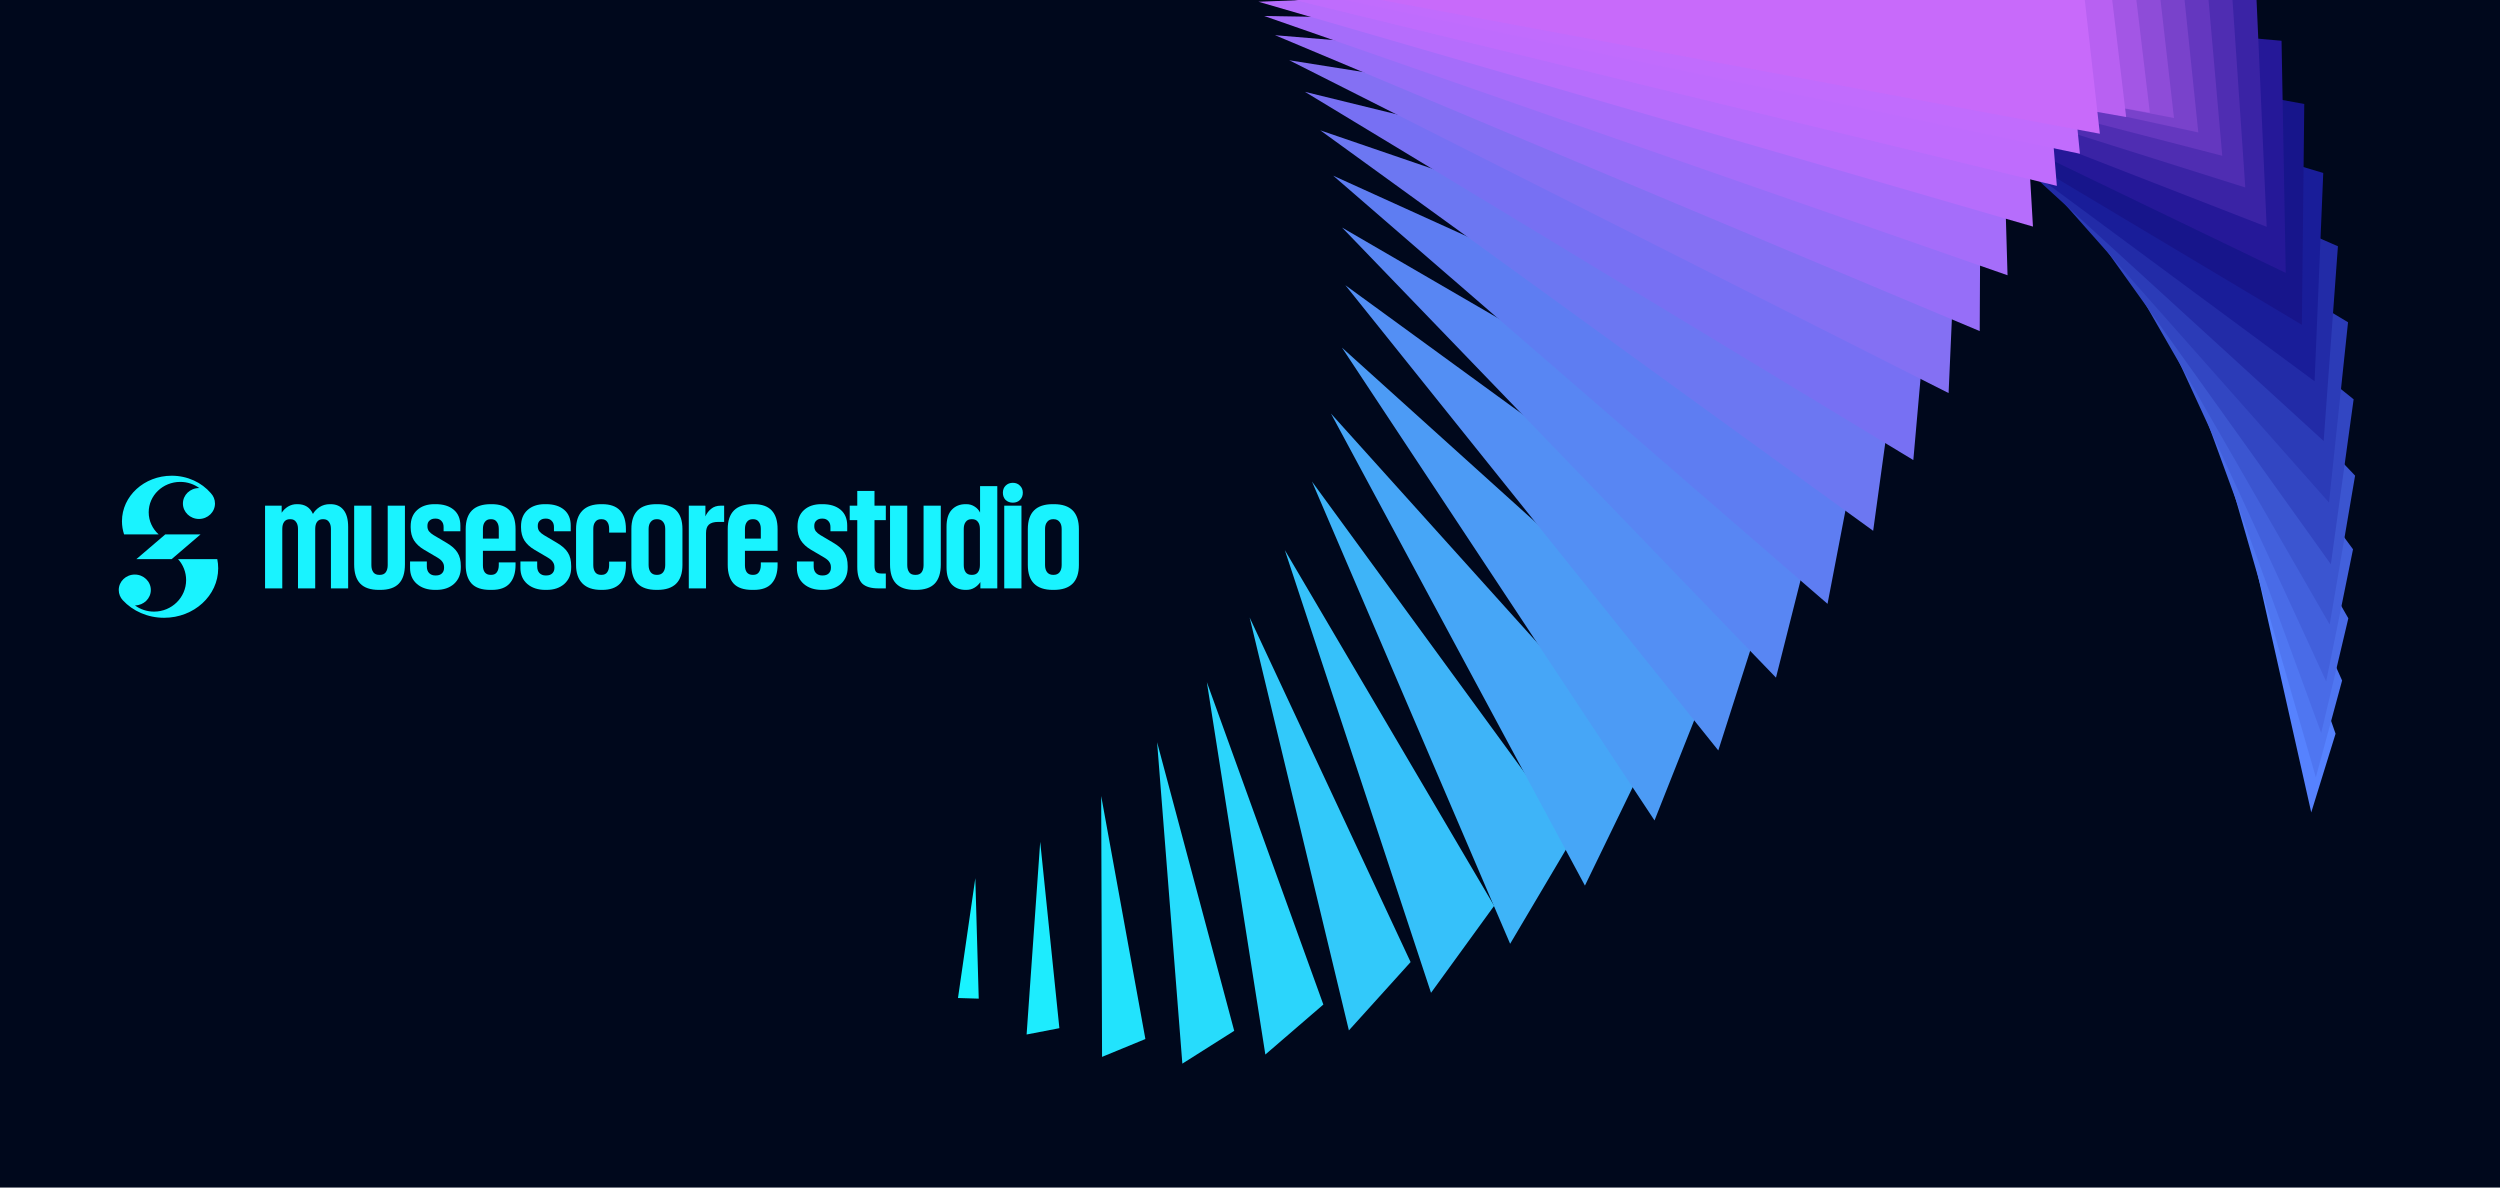
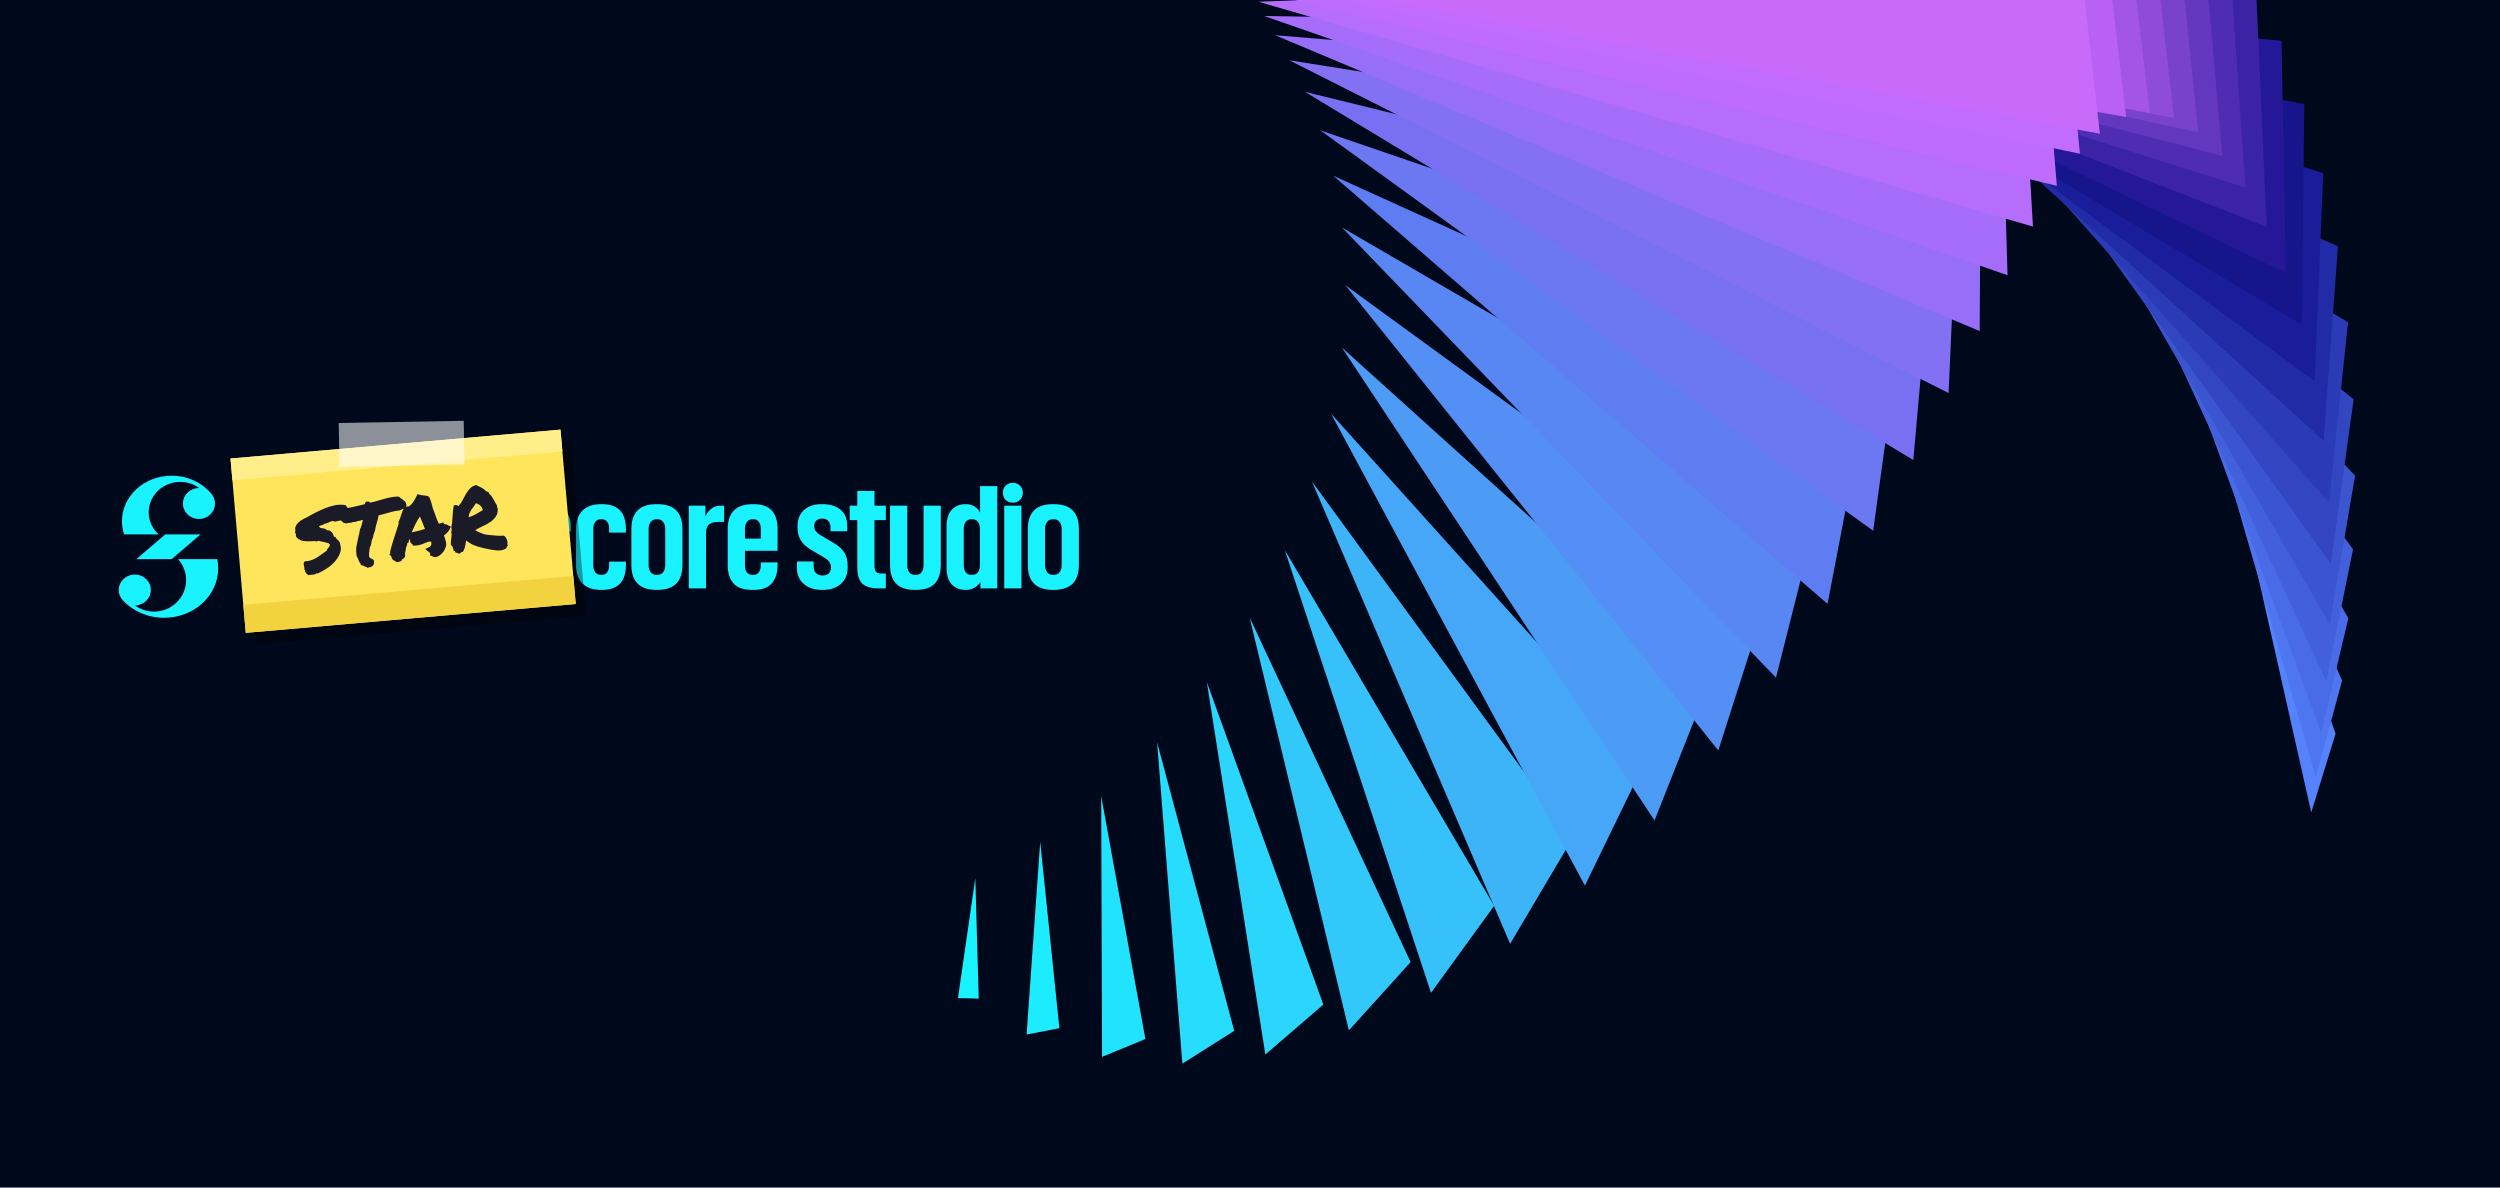
<svg xmlns="http://www.w3.org/2000/svg" width="800" height="380" viewBox="0 0 800 380" fill="none">
  <g clip-path="url(#clip0_8843_25798)">
    <rect width="800" height="380" fill="#00081C" />
    <path d="M39.707 171.008C39.264 169.672 39.027 168.253 39.027 166.785C39.027 158.746 46.151 152.23 54.94 152.23C60.014 152.23 64.534 154.402 67.448 157.785H67.448C68.286 158.665 68.797 159.837 68.797 161.125C68.797 163.854 66.499 166.067 63.664 166.067C60.83 166.067 58.532 163.854 58.532 161.125C58.532 158.396 60.83 156.183 63.664 156.183C63.704 156.183 63.743 156.184 63.782 156.184C62.087 154.943 59.971 154.207 57.677 154.207C52.103 154.207 47.584 158.557 47.584 163.924C47.584 166.718 48.808 169.236 50.768 171.008H39.707Z" fill="#19F3FF" />
    <path d="M69.824 181.863C69.824 180.856 69.721 179.87 69.525 178.915H56.972C58.581 180.698 59.559 183.045 59.559 185.617C59.559 191.195 54.962 195.716 49.293 195.716C47.008 195.716 44.897 194.982 43.191 193.74C45.999 193.71 48.266 191.509 48.266 188.798C48.266 186.069 45.968 183.857 43.133 183.857C40.298 183.857 38 186.069 38 188.798C38 190.06 38.491 191.211 39.299 192.084C42.474 195.515 47.217 197.693 52.516 197.693C62.075 197.693 69.824 190.606 69.824 181.863Z" fill="#19F3FF" />
    <path d="M64.178 171.008H52.885L43.646 178.915H54.938L64.178 171.008Z" fill="#19F3FF" />
    <path d="M84.818 161.815H90.136V164.077C90.652 163.275 91.329 162.617 92.167 162.104C93.037 161.59 93.972 161.334 94.971 161.334H95.213C97.566 161.334 99.209 162.377 100.144 164.462C100.627 163.596 101.337 162.858 102.271 162.248C103.238 161.639 104.318 161.334 105.51 161.334H105.752C107.557 161.334 108.943 161.943 109.91 163.163C110.909 164.382 111.409 166.195 111.409 168.601V188.285H105.897V169.275C105.897 168.312 105.688 167.558 105.269 167.013C104.882 166.435 104.286 166.146 103.48 166.146H103.286C102.481 166.146 101.868 166.435 101.449 167.013C101.063 167.558 100.869 168.312 100.869 169.275V188.285H95.358V169.275C95.358 168.312 95.148 167.558 94.729 167.013C94.343 166.435 93.746 166.146 92.941 166.146H92.747C91.941 166.146 91.329 166.435 90.91 167.013C90.523 167.558 90.33 168.312 90.33 169.275V188.285H84.818V161.815Z" fill="#19F3FF" />
    <path d="M121.261 188.766C118.554 188.766 116.556 188.093 115.266 186.745C113.977 185.397 113.333 183.36 113.333 180.633V161.815H118.844V180.825C118.844 181.788 119.054 182.558 119.473 183.135C119.892 183.681 120.504 183.954 121.31 183.954H121.6C122.406 183.954 123.018 183.681 123.437 183.135C123.856 182.558 124.065 181.788 124.065 180.825V161.815H129.577V180.633C129.577 183.36 128.932 185.397 127.643 186.745C126.354 188.093 124.355 188.766 121.648 188.766H121.261Z" fill="#19F3FF" />
    <path d="M139.196 188.766C136.844 188.766 134.926 188.141 133.443 186.889C131.961 185.606 131.219 183.905 131.219 181.788V179.67H136.586V181.258C136.586 182.157 136.828 182.863 137.311 183.376C137.827 183.889 138.471 184.146 139.245 184.146H139.535C140.308 184.146 140.921 183.938 141.372 183.52C141.856 183.071 142.097 182.478 142.097 181.74V181.499C142.097 180.857 141.936 180.312 141.614 179.863C141.324 179.381 140.776 178.9 139.97 178.419L135.716 175.916C134.297 175.082 133.218 174.087 132.476 172.932C131.767 171.777 131.413 170.382 131.413 168.745V168.408C131.413 166.195 132.106 164.462 133.492 163.211C134.878 161.959 136.715 161.334 139.003 161.334H139.438C141.856 161.334 143.773 161.927 145.191 163.114C146.61 164.302 147.319 166.002 147.319 168.216V169.997H141.952V168.649C141.952 167.815 141.71 167.157 141.227 166.676C140.776 166.195 140.18 165.954 139.438 165.954H139.245C138.504 165.954 137.907 166.163 137.456 166.58C137.005 166.965 136.779 167.51 136.779 168.216V168.457C136.779 169.034 136.94 169.547 137.263 169.997C137.617 170.446 138.117 170.863 138.761 171.248L142.822 173.654C144.531 174.649 145.723 175.708 146.4 176.831C147.109 177.922 147.464 179.365 147.464 181.162V181.595C147.464 183.777 146.738 185.526 145.288 186.841C143.838 188.125 141.952 188.766 139.632 188.766H139.196Z" fill="#19F3FF" />
    <path d="M156.855 188.766C154.148 188.766 152.166 188.093 150.909 186.745C149.652 185.365 149.023 183.376 149.023 180.777V169.323C149.023 163.997 151.698 161.334 157.049 161.334H157.387C162.447 161.334 164.977 163.997 164.977 169.323V176.253H154.535V180.922C154.535 181.884 154.744 182.638 155.163 183.184C155.582 183.697 156.194 183.954 157 183.954H157.194C157.999 183.954 158.596 183.681 158.982 183.135C159.401 182.558 159.611 181.788 159.611 180.825V179.959H164.977V180.777C164.977 183.312 164.349 185.285 163.092 186.697C161.867 188.076 159.965 188.766 157.387 188.766H156.855ZM159.611 172.355V169.275C159.611 168.312 159.401 167.558 158.982 167.013C158.596 166.435 157.999 166.146 157.194 166.146H157C156.194 166.146 155.582 166.435 155.163 167.013C154.744 167.558 154.535 168.312 154.535 169.275V172.355H159.611Z" fill="#19F3FF" />
    <path d="M174.512 188.766C172.159 188.766 170.241 188.141 168.758 186.889C167.276 185.606 166.535 183.905 166.535 181.788V179.67H171.901V181.258C171.901 182.157 172.143 182.863 172.626 183.376C173.142 183.889 173.786 184.146 174.56 184.146H174.85C175.624 184.146 176.236 183.938 176.687 183.52C177.171 183.071 177.412 182.478 177.412 181.74V181.499C177.412 180.857 177.251 180.312 176.929 179.863C176.639 179.381 176.091 178.9 175.285 178.419L171.031 175.916C169.613 175.082 168.533 174.087 167.792 172.932C167.082 171.777 166.728 170.382 166.728 168.745V168.408C166.728 166.195 167.421 164.462 168.807 163.211C170.193 161.959 172.03 161.334 174.318 161.334H174.753C177.171 161.334 179.088 161.927 180.507 163.114C181.925 164.302 182.634 166.002 182.634 168.216V169.997H177.267V168.649C177.267 167.815 177.026 167.157 176.542 166.676C176.091 166.195 175.495 165.954 174.753 165.954H174.56C173.819 165.954 173.222 166.163 172.771 166.58C172.32 166.965 172.094 167.51 172.094 168.216V168.457C172.094 169.034 172.255 169.547 172.578 169.997C172.932 170.446 173.432 170.863 174.077 171.248L178.138 173.654C179.846 174.649 181.038 175.708 181.715 176.831C182.424 177.922 182.779 179.365 182.779 181.162V181.595C182.779 183.777 182.054 185.526 180.603 186.841C179.153 188.125 177.267 188.766 174.947 188.766H174.512Z" fill="#19F3FF" />
    <path d="M192.364 188.766C189.721 188.766 187.723 188.076 186.369 186.697C185.015 185.317 184.338 183.344 184.338 180.777V169.323C184.338 166.756 185.015 164.783 186.369 163.403C187.723 162.024 189.721 161.334 192.364 161.334H192.702C197.762 161.334 200.292 163.997 200.292 169.323V170.43H194.926V169.275C194.926 168.28 194.717 167.51 194.298 166.965C193.911 166.419 193.315 166.146 192.509 166.146H192.315C191.51 166.146 190.897 166.435 190.478 167.013C190.059 167.558 189.85 168.312 189.85 169.275V180.825C189.85 181.788 190.059 182.558 190.478 183.135C190.897 183.681 191.51 183.954 192.315 183.954H192.509C193.315 183.954 193.911 183.681 194.298 183.135C194.717 182.558 194.926 181.788 194.926 180.825V179.718H200.292V180.777C200.292 186.103 197.762 188.766 192.702 188.766H192.364Z" fill="#19F3FF" />
    <path d="M210.069 188.766C204.718 188.766 202.043 186.103 202.043 180.777V169.323C202.043 163.997 204.702 161.334 210.02 161.334H210.407C215.725 161.334 218.384 163.997 218.384 169.323V180.777C218.384 186.103 215.709 188.766 210.359 188.766H210.069ZM207.555 180.825C207.555 181.788 207.78 182.558 208.231 183.135C208.683 183.681 209.311 183.954 210.117 183.954H210.31C211.116 183.954 211.745 183.681 212.196 183.135C212.647 182.558 212.873 181.788 212.873 180.825V169.275C212.873 168.312 212.647 167.558 212.196 167.013C211.745 166.435 211.116 166.146 210.31 166.146H210.117C209.311 166.146 208.683 166.435 208.231 167.013C207.78 167.558 207.555 168.312 207.555 169.275V180.825Z" fill="#19F3FF" />
    <path d="M220.413 161.815H225.731V165.232C226.15 164.27 226.763 163.467 227.569 162.826C228.374 162.152 229.406 161.815 230.663 161.815H231.726V167.013H229.841C228.487 167.013 227.488 167.302 226.843 167.879C226.231 168.425 225.925 169.339 225.925 170.622V188.285H220.413V161.815Z" fill="#19F3FF" />
    <path d="M240.705 188.766C237.998 188.766 236.016 188.093 234.759 186.745C233.502 185.365 232.873 183.376 232.873 180.777V169.323C232.873 163.997 235.548 161.334 240.898 161.334H241.237C246.297 161.334 248.827 163.997 248.827 169.323V176.253H238.384V180.922C238.384 181.884 238.594 182.638 239.013 183.184C239.432 183.697 240.044 183.954 240.85 183.954H241.043C241.849 183.954 242.446 183.681 242.832 183.135C243.251 182.558 243.461 181.788 243.461 180.825V179.959H248.827V180.777C248.827 183.312 248.199 185.285 246.942 186.697C245.717 188.076 243.815 188.766 241.237 188.766H240.705ZM243.461 172.355V169.275C243.461 168.312 243.251 167.558 242.832 167.013C242.446 166.435 241.849 166.146 241.043 166.146H240.85C240.044 166.146 239.432 166.435 239.013 167.013C238.594 167.558 238.384 168.312 238.384 169.275V172.355H243.461Z" fill="#19F3FF" />
    <path d="M262.988 188.766C260.635 188.766 258.718 188.141 257.235 186.889C255.753 185.606 255.011 183.905 255.011 181.788V179.67H260.378V181.258C260.378 182.157 260.619 182.863 261.103 183.376C261.619 183.889 262.263 184.146 263.037 184.146H263.327C264.1 184.146 264.713 183.938 265.164 183.52C265.647 183.071 265.889 182.478 265.889 181.74V181.499C265.889 180.857 265.728 180.312 265.406 179.863C265.116 179.381 264.568 178.9 263.762 178.419L259.507 175.916C258.089 175.082 257.01 174.087 256.268 172.932C255.559 171.777 255.205 170.382 255.205 168.745V168.408C255.205 166.195 255.898 164.462 257.284 163.211C258.669 161.959 260.507 161.334 262.795 161.334H263.23C265.647 161.334 267.565 161.927 268.983 163.114C270.401 164.302 271.11 166.002 271.11 168.216V169.997H265.744V168.649C265.744 167.815 265.502 167.157 265.019 166.676C264.568 166.195 263.971 165.954 263.23 165.954H263.037C262.295 165.954 261.699 166.163 261.248 166.58C260.797 166.965 260.571 167.51 260.571 168.216V168.457C260.571 169.034 260.732 169.547 261.055 169.997C261.409 170.446 261.909 170.863 262.553 171.248L266.614 173.654C268.323 174.649 269.515 175.708 270.192 176.831C270.901 177.922 271.255 179.365 271.255 181.162V181.595C271.255 183.777 270.53 185.526 269.08 186.841C267.63 188.125 265.744 188.766 263.423 188.766H262.988Z" fill="#19F3FF" />
    <path d="M281.093 188.285C278.741 188.285 277.016 187.772 275.92 186.745C274.857 185.686 274.325 183.889 274.325 181.355V166.435H271.908V161.815H274.325V157.099H279.837V161.815H283.462V166.435H279.837V181.018C279.837 181.948 279.998 182.606 280.32 182.991C280.642 183.344 281.206 183.52 282.012 183.52H283.462V188.285H281.093Z" fill="#19F3FF" />
    <path d="M292.738 188.766C290.031 188.766 288.032 188.093 286.743 186.745C285.454 185.397 284.809 183.36 284.809 180.633V161.815H290.321V180.825C290.321 181.788 290.53 182.558 290.949 183.135C291.368 183.681 291.981 183.954 292.786 183.954H293.076C293.882 183.954 294.495 183.681 294.914 183.135C295.333 182.558 295.542 181.788 295.542 180.825V161.815H301.054V180.633C301.054 183.36 300.409 185.397 299.12 186.745C297.83 188.093 295.832 188.766 293.125 188.766H292.738Z" fill="#19F3FF" />
    <path d="M308.981 188.766C307.144 188.766 305.661 188.173 304.533 186.986C303.437 185.766 302.89 183.954 302.89 181.547V168.553C302.89 166.146 303.437 164.35 304.533 163.163C305.661 161.943 307.144 161.334 308.981 161.334H309.223C310.222 161.334 311.108 161.59 311.882 162.104C312.655 162.585 313.236 163.227 313.622 164.029V155.558H319.134V188.285H313.719V186.264C313.203 187.034 312.559 187.643 311.785 188.093C311.044 188.542 310.19 188.766 309.223 188.766H308.981ZM308.401 180.825C308.401 181.788 308.61 182.558 309.029 183.135C309.448 183.681 310.061 183.954 310.867 183.954H311.108C311.914 183.954 312.526 183.681 312.945 183.135C313.364 182.558 313.574 181.788 313.574 180.825V169.275C313.574 168.312 313.364 167.558 312.945 167.013C312.526 166.435 311.914 166.146 311.108 166.146H310.867C310.061 166.146 309.448 166.435 309.029 167.013C308.61 167.558 308.401 168.312 308.401 169.275V180.825Z" fill="#19F3FF" />
    <path d="M321.357 161.815H326.868V188.285H321.357V161.815ZM320.921 157.676C320.921 156.746 321.211 155.992 321.792 155.414C322.404 154.805 323.178 154.5 324.112 154.5C325.047 154.5 325.804 154.805 326.384 155.414C326.997 155.992 327.303 156.746 327.303 157.676C327.303 158.607 326.997 159.377 326.384 159.986C325.804 160.564 325.047 160.852 324.112 160.852C323.178 160.852 322.404 160.564 321.792 159.986C321.211 159.377 320.921 158.607 320.921 157.676Z" fill="#19F3FF" />
    <path d="M336.929 188.766C331.579 188.766 328.904 186.103 328.904 180.777V169.323C328.904 163.997 331.563 161.334 336.881 161.334H337.268C342.586 161.334 345.245 163.997 345.245 169.323V180.777C345.245 186.103 342.57 188.766 337.219 188.766H336.929ZM334.415 180.825C334.415 181.788 334.641 182.558 335.092 183.135C335.543 183.681 336.172 183.954 336.978 183.954H337.171C337.977 183.954 338.605 183.681 339.056 183.135C339.508 182.558 339.733 181.788 339.733 180.825V169.275C339.733 168.312 339.508 167.558 339.056 167.013C338.605 166.435 337.977 166.146 337.171 166.146H336.978C336.172 166.146 335.543 166.435 335.092 167.013C334.641 167.558 334.415 168.312 334.415 169.275V180.825Z" fill="#19F3FF" />
    <g clip-path="url(#clip1_8843_25798)">
      <path d="M739.596 259.977L709.519 126.279L747.384 234.793L739.596 259.977Z" fill="#5682FE" />
      <path d="M741.067 248.753L700.681 108.617L749.474 217.771L741.067 248.753Z" fill="#4F76F1" />
      <path d="M742.781 234.562L690.237 90.949L751.468 197.86L742.781 234.562Z" fill="#496BE7" />
      <path d="M744.37 218.046L677.938 73.775L752.967 175.776L744.37 218.046Z" fill="#4260DC" />
      <path d="M745.497 199.843L663.64 57.55L753.629 152.201L745.497 199.843Z" fill="#3B55D0" />
      <path d="M745.877 180.57L647.306 42.685L753.163 127.781L745.877 180.57Z" fill="#3246C2" />
      <path d="M745.286 160.816L629.042 29.502L751.371 103.123L745.286 160.816Z" fill="#2B3BB7" />
      <path d="M457.925 317.703L411.14 176.03L478.125 289.866L457.925 317.703Z" fill="#36C1FA" />
      <path d="M483.242 302.018L419.833 154.098L503.214 268.28L483.242 302.018Z" fill="#3EB4F8" />
      <path d="M431.642 329.73L399.885 197.608L451.394 307.864L431.642 329.73Z" fill="#32C9FA" />
      <path d="M507.178 283.396L425.906 132.335L526.331 243.926L507.178 283.396Z" fill="#46A6F7" />
      <path d="M743.574 141.125L609.076 18.227L748.136 78.801L743.574 141.125Z" fill="#222BA7" />
      <path d="M404.91 337.454L386.191 218.288L423.473 321.454L404.91 337.454Z" fill="#2BD5FC" />
      <path d="M529.446 262.542L429.418 111.238L547.271 217.562L529.446 262.542Z" fill="#4C9BF5" />
      <path d="M549.856 240.143L430.514 91.267L565.917 189.903L549.856 240.143Z" fill="#538FF4" />
      <path d="M378.352 340.365L370.27 237.511L394.947 329.865L378.352 340.365Z" fill="#27DCFC" />
      <path d="M740.67 122.011L587.759 8.981L743.439 55.349L740.67 122.011Z" fill="#191D99" />
      <path d="M568.315 216.843L429.459 72.819L582.25 161.592L568.315 216.843Z" fill="#5886F3" />
      <path d="M736.599 103.937L565.559 1.77L737.366 33.275L736.599 103.937Z" fill="#17158B" />
      <path d="M584.809 193.234L426.619 56.221L596.326 133.243L584.809 193.234Z" fill="#5E7DF2" />
      <path d="M352.656 338.203L352.381 254.725L366.524 332.488L352.656 338.203Z" fill="#22E3FD" />
      <path d="M599.413 169.86L422.475 41.703L608.284 105.407L599.413 169.86Z" fill="#6C77F2" />
      <path d="M731.437 87.337L542.996 -3.526L730.095 13.042L731.437 87.337Z" fill="#251898" />
      <path d="M328.514 331.042L332.865 269.386L339.001 329.018L328.514 331.042Z" fill="#1DECFE" />
      <path d="M612.264 147.223L417.579 29.39L618.335 78.613L612.264 147.223Z" fill="#7770F3" />
      <path d="M725.333 72.578L520.647 -7.102L721.875 -4.932L725.333 72.578Z" fill="#3A23A5" />
      <path d="M623.549 125.781L412.547 19.282L626.764 53.353L623.549 125.781Z" fill="#8470F3" />
      <path d="M306.554 319.368L312.101 281.009L313.194 319.566L306.554 319.368Z" fill="#19F3FF" />
      <path d="M718.49 59.991L499.073 -9.241L713.015 -20.288L718.49 59.991Z" fill="#4F2DB2" />
      <path d="M633.509 105.944L407.995 11.262L633.893 30.085L633.509 105.944Z" fill="#966EF8" />
      <path d="M711.124 49.852L478.817 -10.245L703.848 -32.71L711.124 49.852Z" fill="#6437BF" />
      <path d="M642.412 88.083L404.53 5.117L640.106 9.207L642.412 88.083Z" fill="#A56DFA" />
      <path d="M703.458 42.387L460.359 -10.423L694.711 -41.954L703.458 42.387Z" fill="#7942CB" />
      <path d="M650.547 72.508L402.7 0.557L645.789 -8.92L650.547 72.508Z" fill="#B66DFC" />
      <path d="M695.679 37.759L444.096 -10.033L685.899 -47.823L695.679 37.759Z" fill="#8E4CD8" />
      <path d="M658.19 59.477L402.962 -2.753L651.324 -24.001L658.19 59.477Z" fill="#BF6CFD" />
      <path d="M687.953 36.087L430.339 -9.27L677.64 -50.187L687.953 36.087Z" fill="#A356E5" />
      <path d="M665.579 49.199L405.677 -5.136L657.05 -35.807L665.579 49.199Z" fill="#C16CFD" />
      <path d="M680.367 37.438L419.301 -8.225L670.078 -48.973L680.367 37.438Z" fill="#B861F2" />
      <path d="M671.956 42.796L410.111 -5.915L662.266 -43.193L671.956 42.796Z" fill="#C86AFA" />
    </g>
+     <g transform="translate(129 170) rotate(-5)">
+       <rect x="-50.0" y="-24.0" width="106" height="56" fill="#000000" fill-opacity="0.35" />
+       <rect x="-53.0" y="-28.0" width="106" height="56" fill="#FFE55C" />
+       <rect x="-53.0" y="19.0" width="106" height="9" fill="#F2D33F" />
+       <rect x="-53.0" y="-28.0" width="106" height="7" fill="#FFEE8A" />
+       <g transform="translate(-34.1123 11) rotate(-3)">
+         <path d="M0.531 -14.941Q0.764 -15.639 1.278 -16.137Q1.793 -16.635 2.407 -16.983Q3.021 -17.332 3.686 -17.564Q4.35 -17.797 4.947 -17.963Q6.275 -18.527 7.786 -19.042Q9.297 -19.557 10.874 -19.955Q12.451 -20.354 14.111 -20.47Q15.771 -20.586 17.598 -20.055Q17.697 -19.723 17.896 -19.424Q18.096 -19.125 18.312 -18.826Q18.527 -18.527 18.693 -18.245Q18.859 -17.963 18.893 -17.664Q19.225 -17.365 19.424 -17.017Q19.623 -16.668 19.49 -16.104Q19.158 -15.838 18.843 -15.622Q18.527 -15.406 18.162 -15.24Q16.934 -15.539 15.672 -15.439Q14.41 -15.34 13.414 -15.273Q13.115 -15.572 12.7 -15.572Q12.285 -15.572 11.837 -15.439Q11.389 -15.307 10.94 -15.174Q10.492 -15.041 10.094 -15.107Q9.762 -14.842 9.28 -14.759Q8.799 -14.676 8.234 -14.609Q8.201 -14.443 8.301 -14.394Q8.4 -14.344 8.334 -14.178Q8.533 -13.945 8.849 -13.846Q9.164 -13.746 9.513 -13.646Q9.861 -13.547 10.127 -13.397Q10.393 -13.248 10.492 -12.916Q10.99 -12.916 11.355 -12.684Q11.721 -12.451 11.953 -12.119Q12.186 -11.787 12.302 -11.405Q12.418 -11.023 12.418 -10.725Q12.518 -10.459 12.65 -10.492Q12.783 -10.525 12.949 -10.359Q13.049 -9.928 13.447 -9.479Q13.846 -9.031 14.078 -8.5Q14.145 -7.67 14.178 -7.022Q14.211 -6.375 13.945 -5.711Q13.447 -4.482 12.567 -3.52Q11.688 -2.557 10.575 -1.81Q9.463 -1.062 8.201 -0.531Q6.939 0.0 5.744 0.365Q5.611 0.332 5.479 0.365Q5.346 0.398 5.412 0.199Q5.146 0.432 4.831 0.498Q4.516 0.564 4.15 0.548Q3.785 0.531 3.403 0.498Q3.021 0.465 2.689 0.531Q2.457 0.299 2.274 0.083Q2.092 -0.133 1.992 -0.465Q1.826 -0.465 1.843 -0.631Q1.859 -0.797 1.727 -0.797Q1.926 -1.129 1.909 -1.179Q1.893 -1.229 1.81 -1.262Q1.727 -1.295 1.66 -1.345Q1.594 -1.395 1.627 -1.494Q1.76 -1.76 1.727 -2.108Q1.693 -2.457 1.66 -2.822Q1.627 -3.188 1.71 -3.52Q1.793 -3.852 2.191 -4.051Q3.32 -3.918 4.333 -4.134Q5.346 -4.35 6.242 -4.748Q7.139 -5.146 7.952 -5.611Q8.766 -6.076 9.562 -6.441Q9.662 -6.74 9.845 -6.939Q10.027 -7.139 10.227 -7.305Q10.426 -7.471 10.592 -7.67Q10.758 -7.869 10.824 -8.168Q10.857 -8.4 10.708 -8.45Q10.559 -8.5 10.559 -8.699L10.193 -8.799Q9.562 -9.164 8.766 -9.413Q7.969 -9.662 7.404 -9.961Q7.039 -9.762 6.724 -9.861Q6.408 -9.961 5.91 -10.061Q4.781 -10.127 3.735 -10.293Q2.689 -10.459 1.727 -10.891Q1.66 -11.057 1.561 -11.189Q1.461 -11.322 1.195 -11.256Q0.996 -11.521 0.797 -11.771Q0.598 -12.02 0.432 -12.318Q0.498 -12.717 0.531 -12.999Q0.564 -13.281 0.332 -13.547Q0.465 -13.979 0.531 -14.244Q0.598 -14.51 0.531 -14.941ZM33.664 -15.971Q32.834 -15.971 31.871 -15.854Q30.908 -15.738 29.979 -15.605Q29.314 -15.506 28.7 -15.439Q28.086 -15.373 27.588 -15.34Q27.355 -14.609 27.123 -14.045Q26.891 -13.48 26.625 -12.949Q26.359 -12.385 26.144 -11.804Q25.928 -11.223 25.729 -10.559Q25.396 -10.027 25.181 -9.579Q24.965 -9.131 24.832 -8.566Q24.434 -8.068 24.234 -7.521Q24.035 -6.973 23.936 -6.574L23.803 -6.176Q23.604 -5.977 23.57 -5.86Q23.537 -5.744 23.404 -5.645Q23.371 -5.279 23.172 -4.914Q23.105 -4.748 23.072 -4.599Q23.039 -4.449 23.039 -4.383Q23.039 -4.051 22.873 -3.951Q22.906 -3.785 22.873 -3.603Q22.84 -3.42 22.807 -3.254Q22.707 -2.855 22.74 -2.623Q22.84 -2.49 22.923 -2.391Q23.006 -2.291 23.039 -2.125Q23.238 -1.992 23.338 -1.959Q23.471 -1.859 23.736 -1.727L24.035 -1.395Q24.201 -0.432 23.736 0.133Q23.238 0.764 22.043 0.764H21.645Q21.479 0.598 21.445 0.498Q21.18 0.398 21.014 0.332Q20.848 0.266 20.715 0.066Q20.283 -0.133 20.018 -0.266L19.719 -0.432Q19.719 -0.797 19.719 -0.83Q19.486 -1.129 19.37 -1.494Q19.254 -1.859 19.188 -2.225Q19.121 -2.523 19.038 -2.789Q18.955 -3.055 18.822 -3.254Q18.756 -5.18 19.188 -6.508Q19.619 -7.836 20.084 -9.064Q20.35 -9.729 20.615 -10.409Q20.881 -11.09 21.08 -11.82L21.379 -12.152Q21.611 -12.684 21.761 -13.032Q21.91 -13.381 22.076 -13.746Q22.176 -13.979 22.259 -14.194Q22.342 -14.41 22.408 -14.576Q22.209 -14.576 22.043 -14.56Q21.877 -14.543 21.711 -14.51Q21.512 -14.477 21.346 -14.46Q21.18 -14.443 21.014 -14.443Q20.781 -14.443 20.682 -14.477Q20.316 -14.311 19.885 -14.311H19.553Q19.453 -14.311 19.37 -14.327Q19.287 -14.344 19.221 -14.344Q18.889 -14.344 18.689 -14.244Q18.291 -14.244 17.926 -14.244H17.594Q17.527 -14.244 17.428 -14.228Q17.328 -14.211 17.262 -14.211Q17.029 -14.211 16.764 -14.261Q16.498 -14.311 16.199 -14.477Q15.801 -15.008 15.668 -15.041L15.369 -15.439Q15.336 -15.639 15.27 -15.821Q15.203 -16.004 15.137 -16.236Q15.004 -16.568 14.888 -16.95Q14.771 -17.332 14.771 -17.863Q14.805 -18.129 14.904 -18.262Q15.004 -18.395 15.07 -18.494L15.17 -18.992L15.602 -18.959H16.531Q17.594 -18.959 18.689 -19.042Q19.785 -19.125 20.947 -19.225Q21.611 -19.291 22.292 -19.357Q22.973 -19.424 23.703 -19.49Q23.836 -19.789 23.969 -20.055L24.301 -20.221Q24.898 -20.254 25.147 -20.071Q25.396 -19.889 25.562 -19.723Q26.293 -19.789 27.04 -19.872Q27.787 -19.955 28.551 -20.088Q29.68 -20.254 30.825 -20.387Q31.971 -20.52 33.033 -20.52Q33.498 -20.52 33.93 -20.486Q34.361 -20.453 34.727 -20.387L35.059 -20.154Q35.158 -19.955 35.341 -19.789Q35.523 -19.623 35.723 -19.457Q36.121 -19.092 36.52 -18.594Q36.918 -18.096 36.818 -17.133Q36.553 -16.734 36.42 -16.668L36.121 -16.27L35.789 -16.303Q35.59 -16.303 35.424 -16.253Q35.258 -16.203 35.092 -16.137Q34.959 -16.07 34.826 -16.021Q34.693 -15.971 34.527 -15.938Q34.229 -15.938 34.046 -15.954Q33.863 -15.971 33.664 -15.971ZM47.639 -2.789Q47.439 -2.225 47.058 -1.644Q46.676 -1.062 46.161 -0.614Q45.646 -0.166 45.016 0.133Q44.385 0.432 43.688 0.465Q43.256 0.365 43.106 0.249Q42.957 0.133 42.791 0.033Q42.691 -0.033 42.608 -0.083Q42.525 -0.133 42.459 -0.166L42.061 -0.332L42.193 -0.764Q42.26 -1.029 42.16 -1.179Q42.061 -1.328 41.762 -1.594Q41.662 -1.693 41.562 -1.793Q41.463 -1.893 41.396 -1.992L40.832 -2.623L41.729 -2.855Q42.559 -3.088 42.841 -3.453Q43.123 -3.818 43.057 -4.682Q42.393 -4.814 41.944 -4.715Q41.496 -4.615 41.031 -4.482Q40.434 -4.316 39.819 -4.2Q39.205 -4.084 38.475 -4.084Q38.209 -4.084 37.977 -4.101Q37.744 -4.117 37.479 -4.15L37.146 -4.217Q37.08 -4.582 37.014 -4.632Q36.947 -4.682 36.881 -4.748Q36.715 -4.914 36.532 -5.196Q36.35 -5.479 36.449 -5.91Q36.283 -6.209 36.25 -6.508Q36.051 -6.109 35.951 -5.678L35.818 -5.346L35.486 -5.279Q35.42 -5.246 35.387 -5.13Q35.354 -5.014 35.354 -4.947L35.188 -4.383Q35.121 -4.316 35.055 -4.267Q34.988 -4.217 34.922 -4.15Q34.855 -3.852 34.756 -3.553Q34.656 -3.254 34.557 -2.988Q34.391 -2.557 34.274 -2.142Q34.158 -1.727 34.191 -1.328L34.059 -0.963Q33.893 -0.764 33.693 -0.647Q33.494 -0.531 33.295 -0.432Q33.229 -0.365 33.112 -0.315Q32.996 -0.266 32.93 -0.232L32.83 0.133L32.432 0.199Q32.066 0.266 31.917 0.299Q31.768 0.332 31.568 0.332L31.236 0.299Q30.871 0.0 30.672 -0.183Q30.473 -0.365 30.207 -0.531Q29.908 -0.93 29.875 -1.129Q29.842 -1.328 29.809 -1.494Q29.742 -1.693 29.726 -1.826Q29.709 -1.959 29.643 -2.025L29.211 -2.424L29.576 -2.723L29.609 -3.287Q30.273 -4.98 31.021 -6.541Q31.768 -8.102 32.564 -9.729Q32.83 -10.26 33.079 -10.791Q33.328 -11.322 33.594 -11.854Q33.561 -11.953 33.561 -12.086Q33.561 -12.219 33.627 -12.385Q33.992 -12.949 34.225 -13.397Q34.457 -13.846 34.689 -14.311Q34.955 -14.875 35.237 -15.406Q35.52 -15.938 35.951 -16.502L36.482 -16.734Q36.582 -16.768 36.715 -16.817Q36.848 -16.867 37.014 -16.867L37.512 -16.801Q38.441 -17.232 39.139 -18.013Q39.836 -18.793 40.566 -19.889L40.898 -20.354L41.33 -20.088Q41.496 -19.988 41.795 -19.905Q42.094 -19.822 42.426 -19.723Q43.023 -19.59 43.555 -19.424Q44.086 -19.258 44.418 -18.926Q44.617 -18.395 44.65 -18.129Q44.684 -17.863 44.75 -17.598Q44.85 -17.033 44.933 -16.469Q45.016 -15.904 45.049 -15.207Q45.215 -14.643 45.331 -14.095Q45.447 -13.547 45.547 -12.982Q45.713 -12.186 45.879 -11.438Q46.045 -10.691 46.311 -10.027Q46.576 -10.027 46.643 -9.994Q46.809 -10.061 46.991 -10.094Q47.174 -10.127 47.406 -10.16L47.771 -10.193L47.904 -9.861Q47.938 -9.695 48.236 -9.529Q48.668 -9.496 48.867 -9.347Q49.066 -9.197 49.232 -9.031Q49.365 -8.898 49.498 -8.832L49.996 -8.633L49.73 -8.135Q49.398 -7.537 48.784 -6.989Q48.17 -6.441 47.406 -6.076Q47.439 -5.877 47.456 -5.694Q47.473 -5.512 47.539 -5.312Q47.639 -4.748 47.705 -4.15Q47.771 -3.553 47.705 -2.922ZM38.043 -8.533Q39.039 -8.6 39.853 -8.683Q40.666 -8.766 41.662 -8.965Q41.43 -9.961 41.164 -11.04Q40.898 -12.119 40.6 -13.182L40.4 -12.85Q39.736 -12.152 39.122 -11.289Q38.508 -10.426 38.076 -9.662Q37.877 -9.363 37.678 -9.064Q37.479 -8.766 37.312 -8.467Q37.512 -8.5 37.694 -8.5Q37.877 -8.5 38.043 -8.533ZM54.176 -3.453Q53.811 -2.125 53.528 -1.444Q53.246 -0.764 52.682 -0.033Q52.25 -0.1 52.084 0.066Q51.918 0.232 51.719 0.365Q51.42 0.432 51.287 0.365Q51.154 0.299 51.055 0.216Q50.955 0.133 50.806 0.05Q50.656 -0.033 50.357 -0.033Q50.291 -0.299 50.208 -0.531Q50.125 -0.764 49.76 -0.697Q49.826 -0.963 49.793 -1.146Q49.76 -1.328 49.71 -1.478Q49.66 -1.627 49.627 -1.776Q49.594 -1.926 49.66 -2.158Q49.494 -2.158 49.395 -2.391Q49.295 -2.623 49.162 -2.855Q49.262 -3.453 49.361 -3.984Q49.461 -4.516 49.61 -4.98Q49.76 -5.445 49.859 -5.91Q49.959 -6.375 49.76 -6.873Q49.893 -6.773 49.959 -6.923Q50.025 -7.072 50.059 -7.321Q50.092 -7.57 50.092 -7.819Q50.092 -8.068 50.059 -8.234Q50.391 -9.098 50.606 -10.011Q50.822 -10.924 51.005 -11.82Q51.188 -12.717 51.387 -13.58Q51.586 -14.443 51.918 -15.174Q52.283 -15.24 52.731 -15.091Q53.18 -14.941 53.279 -14.709Q54.143 -15.373 54.807 -16.319Q55.471 -17.266 56.168 -18.162Q56.865 -19.059 57.712 -19.756Q58.559 -20.453 59.854 -20.586Q60.518 -20.088 61.331 -19.573Q62.145 -19.059 62.676 -18.229Q62.941 -18.096 63.124 -17.946Q63.307 -17.797 63.572 -17.631V-17.232Q63.971 -16.867 64.22 -16.386Q64.469 -15.904 64.668 -15.356Q64.867 -14.809 65.066 -14.261Q65.266 -13.713 65.531 -13.215Q65.465 -13.049 65.465 -12.933Q65.465 -12.816 65.515 -12.684Q65.564 -12.551 65.598 -12.418Q65.631 -12.285 65.598 -12.053Q65.498 -10.592 64.651 -9.695Q63.805 -8.799 62.609 -8.218Q61.414 -7.637 60.053 -7.238Q58.691 -6.84 57.596 -6.375Q57.596 -6.242 57.712 -6.242Q57.828 -6.242 57.795 -6.076Q58.592 -5.578 59.057 -5.279Q59.521 -4.98 59.937 -4.781Q60.352 -4.582 60.833 -4.433Q61.314 -4.283 62.178 -4.084Q63.041 -3.885 63.522 -3.769Q64.004 -3.652 64.402 -3.569Q64.801 -3.486 65.216 -3.437Q65.631 -3.387 66.395 -3.32Q66.693 -3.021 66.909 -2.606Q67.125 -2.191 67.191 -1.776Q67.258 -1.361 67.225 -0.979Q67.191 -0.598 66.992 -0.365Q67.025 -0.266 67.142 -0.282Q67.258 -0.299 67.391 -0.266Q67.191 -0.133 67.059 0.066Q66.926 0.266 66.793 0.465Q66.66 0.664 66.494 0.813Q66.328 0.963 66.029 0.996Q65.0 1.395 63.439 1.046Q61.879 0.697 59.488 -0.232Q58.293 -0.697 57.546 -1.046Q56.799 -1.395 56.251 -1.743Q55.703 -2.092 55.255 -2.49Q54.807 -2.889 54.176 -3.453ZM58.924 -14.842Q58.559 -14.311 58.11 -13.879Q57.662 -13.447 57.247 -12.999Q56.832 -12.551 56.5 -12.003Q56.168 -11.455 56.035 -10.725Q57.197 -10.857 58.459 -11.372Q59.721 -11.887 60.85 -12.352Q60.717 -13.381 60.136 -14.012Q59.555 -14.643 58.924 -14.842Z" fill="#1B1B28" />
+       </g>
+       <rect x="-20" y="-35.0" width="40" height="14" fill="#FFFFFF" fill-opacity="0.55" transform="rotate(4)" />
+     </g>
  </g>
  <defs>
    <clipPath id="clip0_8843_25798">
      <rect width="800" height="380" fill="white" />
    </clipPath>
    <clipPath id="clip1_8843_25798">
      <rect width="467.21" height="352.781" fill="white" transform="translate(773.99 293.632) rotate(173.229)" />
    </clipPath>
  </defs>
</svg>
